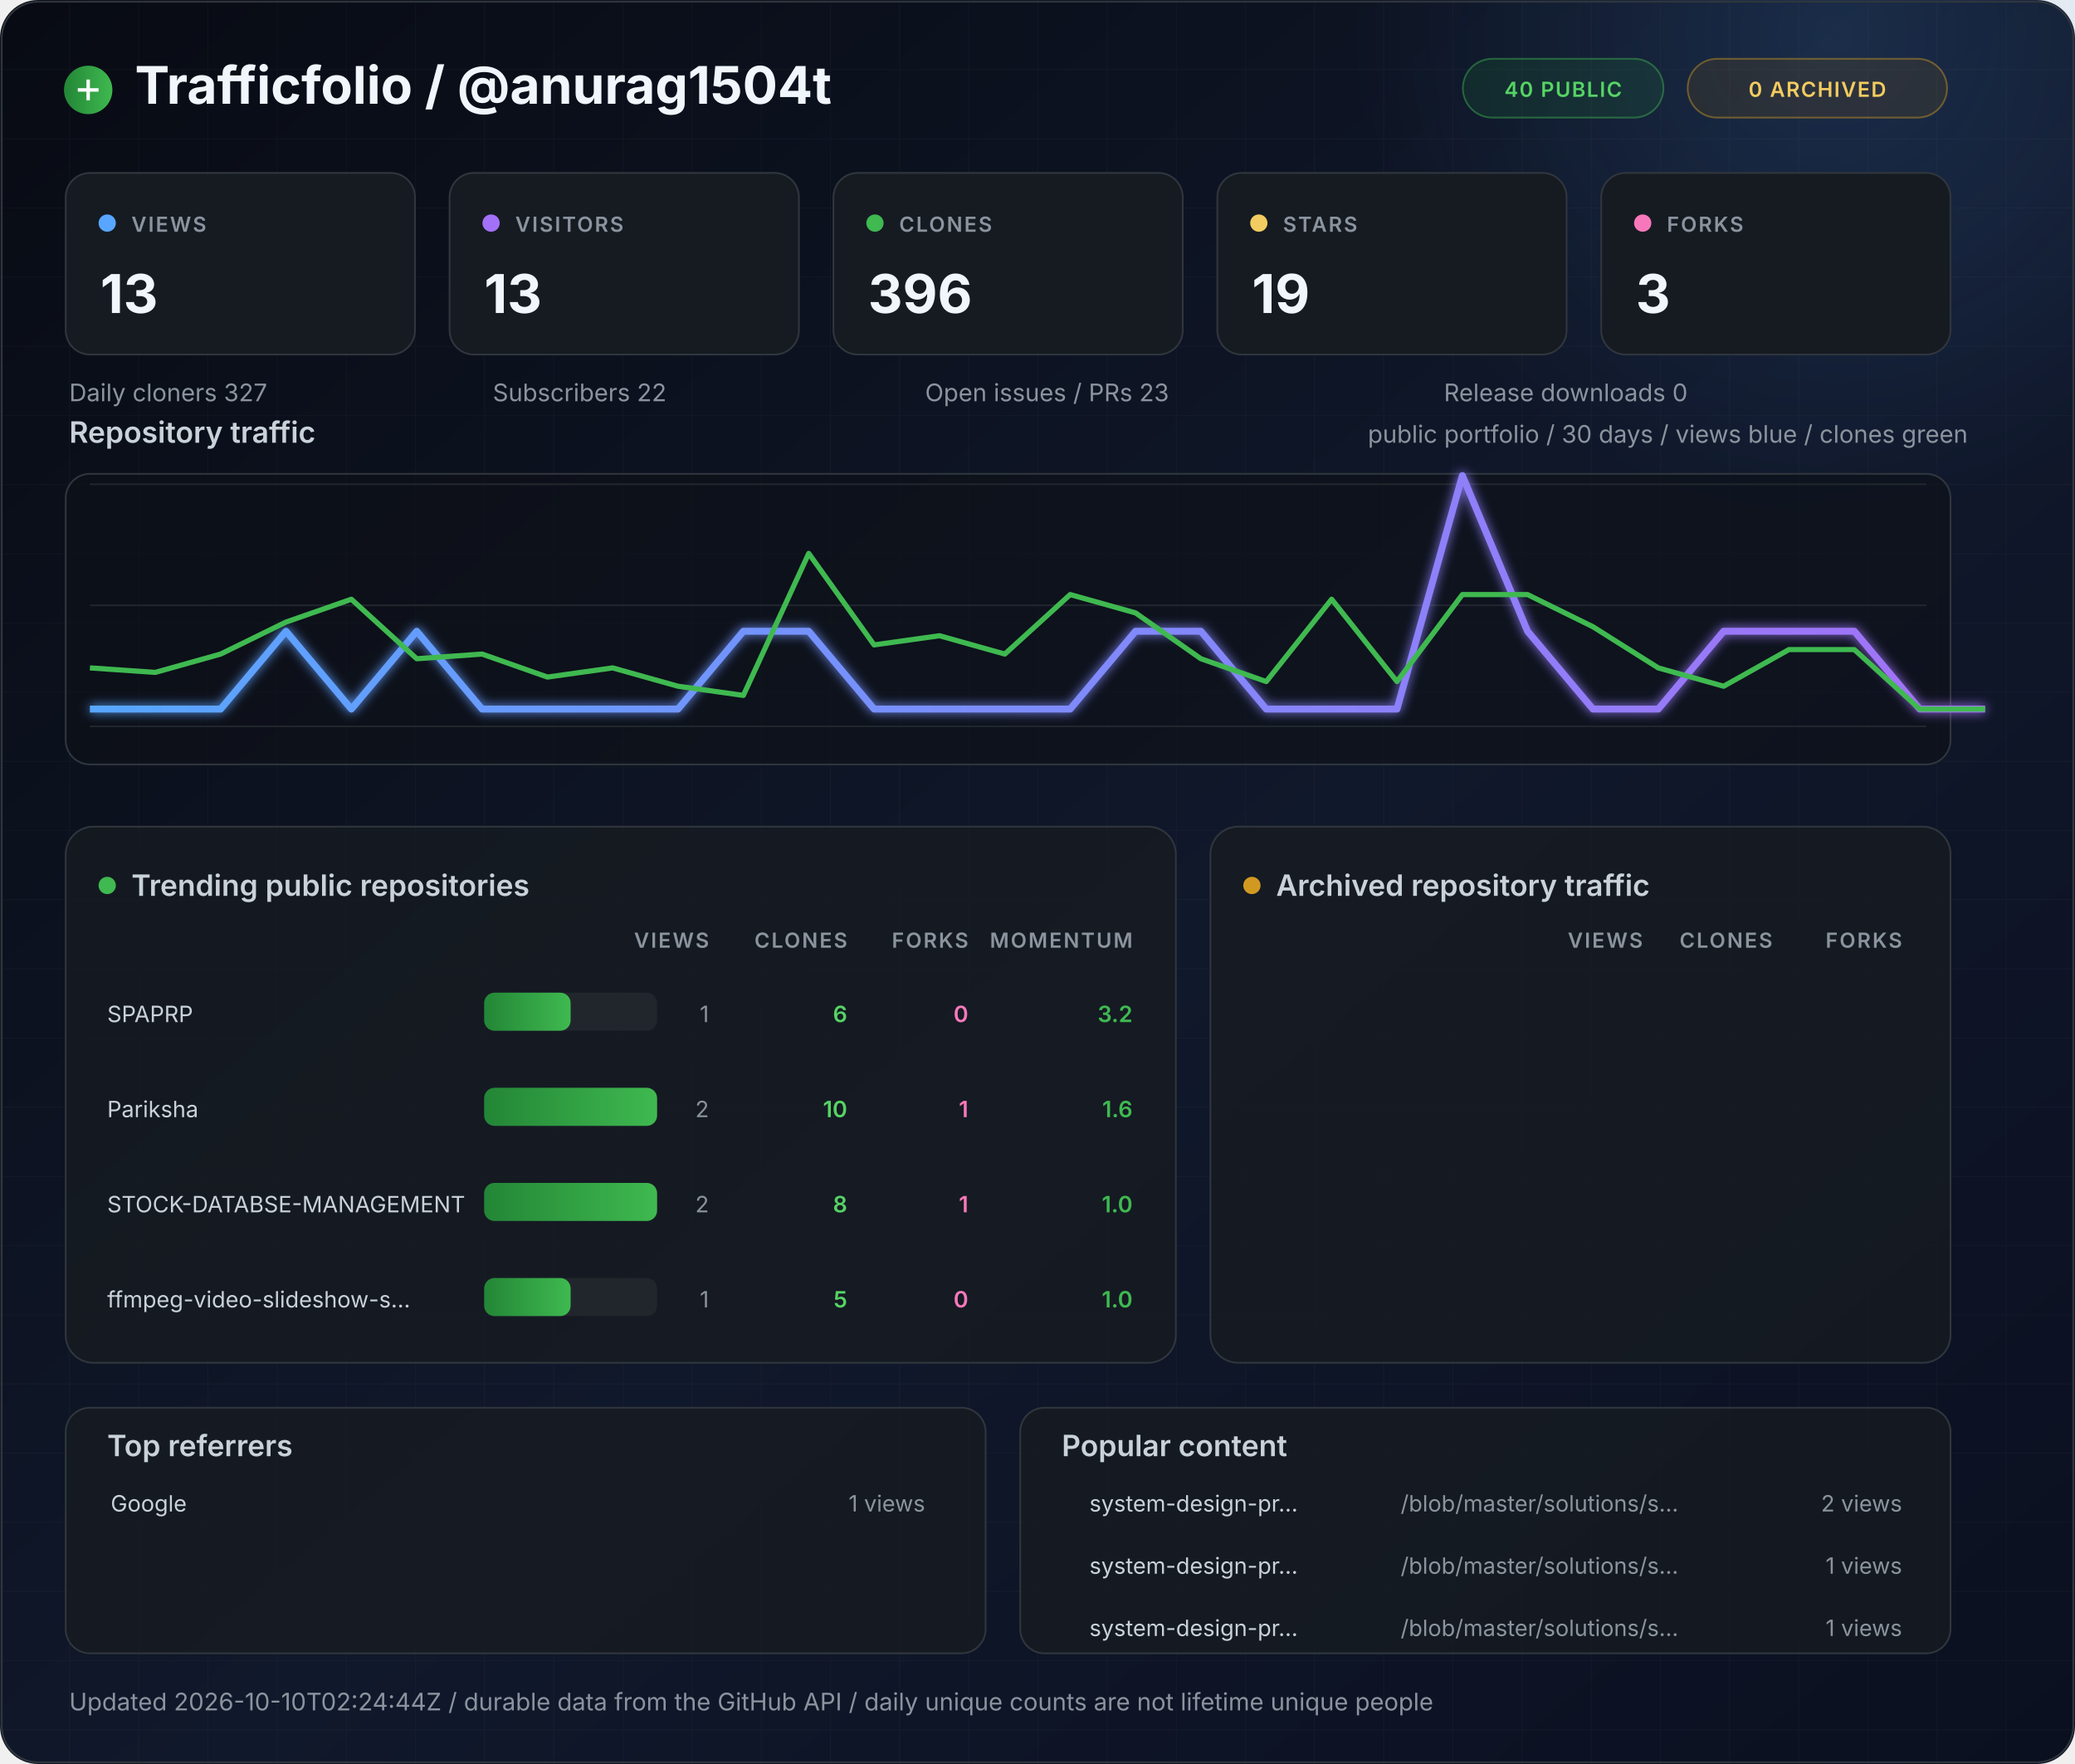
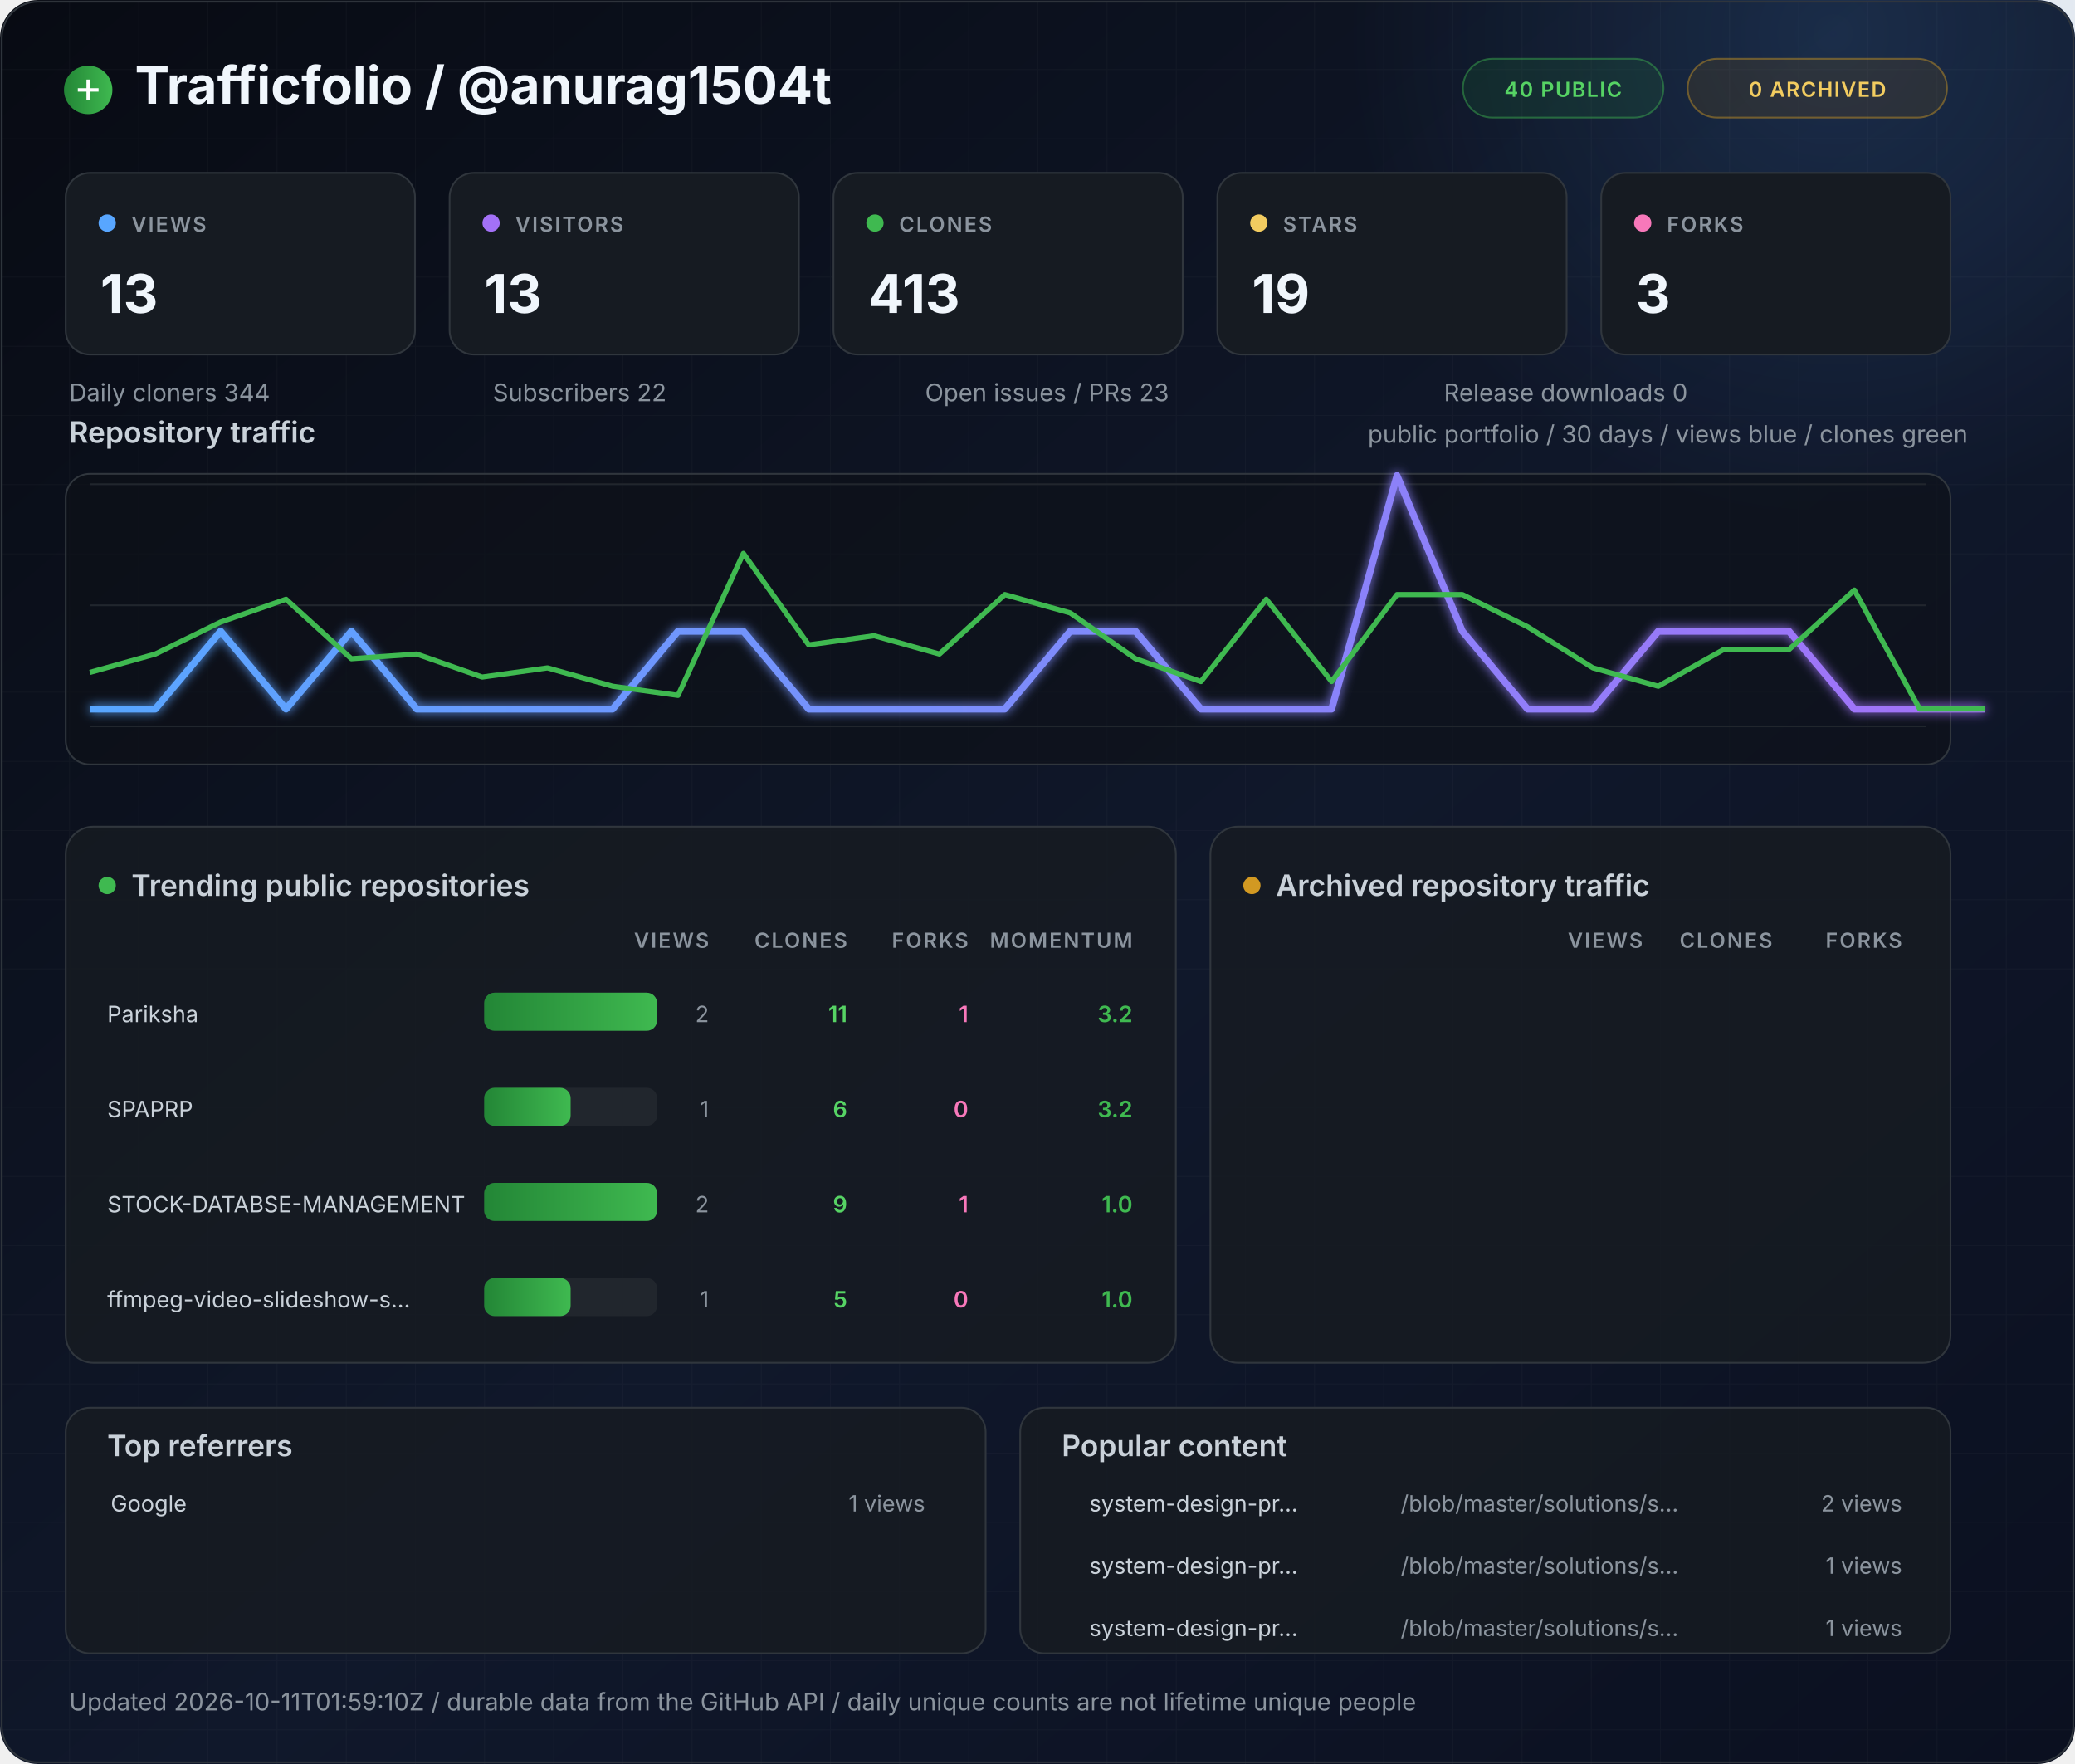
<svg xmlns="http://www.w3.org/2000/svg" width="1200" height="1020" viewBox="0 0 1200 1020" role="img" aria-label="Trafficfolio GitHub analytics dashboard for anurag1504t">
  <defs>
    <linearGradient id="bg" x1="0" y1="0" x2="1" y2="1">
      <stop stop-color="#080b13" />
      <stop offset=".55" stop-color="#10182b" />
      <stop offset="1" stop-color="#0b1020" />
    </linearGradient>
    <linearGradient id="line" x1="0" y1="0" x2="1" y2="0">
      <stop stop-color="#58a6ff" />
      <stop offset="1" stop-color="#a371f7" />
    </linearGradient>
    <linearGradient id="bar" x1="0" y1="0" x2="1" y2="0">
      <stop stop-color="#238636" />
      <stop offset="1" stop-color="#3fb950" />
    </linearGradient>
    <linearGradient id="archiveBar" x1="0" y1="0" x2="1" y2="0">
      <stop stop-color="#9e6a03" />
      <stop offset="1" stop-color="#f2cc60" />
    </linearGradient>
    <radialGradient id="ambient">
      <stop stop-color="#58a6ff" stop-opacity=".16" />
      <stop offset="1" stop-color="#58a6ff" stop-opacity="0" />
    </radialGradient>
    <pattern id="grid" width="40" height="40" patternUnits="userSpaceOnUse">
      <path d="M40 0H0V40" fill="none" stroke="#ffffff" stroke-opacity=".025" />
    </pattern>
    <filter id="glow">
      <feGaussianBlur stdDeviation="3" result="b" />
      <feMerge>
        <feMergeNode in="b" />
        <feMergeNode in="SourceGraphic" />
      </feMerge>
    </filter>
    <style>
    .title{font:750 30px -apple-system,BlinkMacSystemFont,"Segoe UI",sans-serif;fill:#f0f6fc}
    .subtitle{font:14px -apple-system,BlinkMacSystemFont,"Segoe UI",sans-serif;fill:#8b949e}
    .label{font:600 12px -apple-system,BlinkMacSystemFont,"Segoe UI",sans-serif;fill:#8b949e;letter-spacing:1px}
    .metric{font:700 31px -apple-system,BlinkMacSystemFont,"Segoe UI",sans-serif;fill:#f0f6fc}
    .section{font:600 17px -apple-system,BlinkMacSystemFont,"Segoe UI",sans-serif;fill:#c9d1d9}
    .repo,.value,.trend,.archive,.clone,.fork{font:13px -apple-system,BlinkMacSystemFont,"Segoe UI",sans-serif;fill:#c9d1d9}
    .value{fill:#8b949e} .trend{fill:#3fb950;font-weight:600} .archive{fill:#d29922}
    .clone{fill:#56d364;font-weight:600} .fork{fill:#f778ba;font-weight:600}
    .pill{font:600 12px -apple-system,BlinkMacSystemFont,"Segoe UI",sans-serif;letter-spacing:.7px}
  </style>
  </defs>
  <rect width="1200" height="1020" rx="22" fill="url(#bg)" />
  <rect width="1200" height="1020" rx="22" fill="url(#grid)" />
  <circle cx="1060" cy="20" r="280" fill="url(#ambient)" />
  <rect x="1" y="1" width="1198" height="1018" rx="21" fill="none" stroke="#30363d" />
  <circle cx="51" cy="52" r="14" fill="url(#bar)" />
  <path d="M45 52h12M51 46v12" stroke="#fff" stroke-width="2" />
  <text x="78" y="60" class="title">Trafficfolio / @anurag1504t</text>
  <rect x="846" y="34" width="116" height="34" rx="17" fill="#238636" fill-opacity=".16" stroke="#3fb950" stroke-opacity=".45" />
  <text x="904" y="56" text-anchor="middle" class="pill" fill="#56d364">40 PUBLIC</text>
  <rect x="976" y="34" width="150" height="34" rx="17" fill="#9e6a03" fill-opacity=".14" stroke="#d29922" stroke-opacity=".45" />
  <text x="1051" y="56" text-anchor="middle" class="pill" fill="#f2cc60">0 ARCHIVED</text>
  <rect x="38" y="100" width="202" height="105" rx="14" fill="#161b22" stroke="#30363d" />
  <circle cx="62" cy="129" r="5" fill="#58a6ff" />
  <text x="76" y="134" class="label">VIEWS</text>
  <text x="58" y="181" class="metric">13</text>
  <rect x="260" y="100" width="202" height="105" rx="14" fill="#161b22" stroke="#30363d" />
  <circle cx="284" cy="129" r="5" fill="#a371f7" />
  <text x="298" y="134" class="label">VISITORS</text>
  <text x="280" y="181" class="metric">13</text>
  <rect x="482" y="100" width="202" height="105" rx="14" fill="#161b22" stroke="#30363d" />
  <circle cx="506" cy="129" r="5" fill="#3fb950" />
  <text x="520" y="134" class="label">CLONES</text>
-   <text x="502" y="181" class="metric">396</text>
+   <text x="502" y="181" class="metric">413</text>
  <rect x="704" y="100" width="202" height="105" rx="14" fill="#161b22" stroke="#30363d" />
  <circle cx="728" cy="129" r="5" fill="#f2cc60" />
  <text x="742" y="134" class="label">STARS</text>
  <text x="724" y="181" class="metric">19</text>
  <rect x="926" y="100" width="202" height="105" rx="14" fill="#161b22" stroke="#30363d" />
  <circle cx="950" cy="129" r="5" fill="#f778ba" />
  <text x="964" y="134" class="label">FORKS</text>
  <text x="946" y="181" class="metric">3</text>
-   <text x="40" y="232" class="subtitle">Daily cloners 327</text>
+   <text x="40" y="232" class="subtitle">Daily cloners 344</text>
  <text x="285" y="232" class="subtitle">Subscribers 22</text>
  <text x="535" y="232" class="subtitle">Open issues / PRs 23</text>
  <text x="835" y="232" class="subtitle">Release downloads 0</text>
  <text x="40" y="256" class="section">Repository traffic</text>
  <text x="1138" y="256" text-anchor="end" class="subtitle">public portfolio / 30 days / views blue / clones green</text>
  <rect x="38" y="274" width="1090" height="168" rx="14" fill="#0d1117" fill-opacity=".62" stroke="#30363d" />
  <line x1="52" y1="420" x2="1114" y2="420" stroke="#21262d" />
  <line x1="52" y1="350" x2="1114" y2="350" stroke="#21262d" />
  <line x1="52" y1="280" x2="1114" y2="280" stroke="#21262d" />
-   <polyline points="52.0,410.0 89.8,410.0 127.6,410.0 165.4,365.0 203.2,410.0 241.0,365.0 278.8,410.0 316.6,410.0 354.3,410.0 392.1,410.0 429.9,365.0 467.7,365.0 505.5,410.0 543.3,410.0 581.1,410.0 618.9,410.0 656.7,365.0 694.5,365.0 732.3,410.0 770.1,410.0 807.9,410.0 845.7,275.0 883.4,365.0 921.2,410.0 959.0,410.0 996.8,365.0 1034.6,365.0 1072.4,365.0 1110.2,410.0 1148.0,410.0" fill="none" stroke="url(#line)" stroke-width="4" stroke-linejoin="round" filter="url(#glow)" />
-   <polyline points="52.0,386.2 89.8,388.8 127.6,378.2 165.4,359.7 203.2,346.5 241.0,380.9 278.8,378.2 316.6,391.5 354.3,386.2 392.1,396.8 429.9,402.1 467.7,320.0 505.5,372.9 543.3,367.6 581.1,378.2 618.9,343.8 656.7,354.4 694.5,380.9 732.3,394.1 770.1,346.5 807.9,394.1 845.7,343.8 883.4,343.8 921.2,362.4 959.0,386.2 996.8,396.8 1034.6,375.6 1072.4,375.6 1110.2,410.0 1148.0,410.0" fill="none" stroke="#3fb950" stroke-width="3" stroke-linejoin="round" />
+   <polyline points="52.0,410.0 89.8,410.0 127.6,365.0 165.4,410.0 203.2,365.0 241.0,410.0 278.8,410.0 316.6,410.0 354.3,410.0 392.1,365.0 429.9,365.0 467.7,410.0 505.5,410.0 543.3,410.0 581.1,410.0 618.9,365.0 656.7,365.0 694.5,410.0 732.3,410.0 770.1,410.0 807.9,275.0 845.7,365.0 883.4,410.0 921.2,410.0 959.0,365.0 996.8,365.0 1034.6,365.0 1072.4,410.0 1110.2,410.0 1148.0,410.0" fill="none" stroke="url(#line)" stroke-width="4" stroke-linejoin="round" filter="url(#glow)" />
+   <polyline points="52.0,388.8 89.8,378.2 127.6,359.7 165.4,346.5 203.2,380.9 241.0,378.2 278.8,391.5 316.6,386.2 354.3,396.8 392.1,402.1 429.9,320.0 467.7,372.9 505.5,367.6 543.3,378.2 581.1,343.8 618.9,354.4 656.7,380.9 694.5,394.1 732.3,346.5 770.1,394.1 807.9,343.8 845.7,343.8 883.4,362.4 921.2,386.2 959.0,396.8 996.8,375.6 1034.6,375.6 1072.4,341.2 1110.2,410.0 1148.0,410.0" fill="none" stroke="#3fb950" stroke-width="3" stroke-linejoin="round" />
  <rect x="38" y="478" width="642" height="310" rx="16" fill="#161b22" fill-opacity=".82" stroke="#30363d" />
  <circle cx="62" cy="512" r="5" fill="#3fb950" />
  <text x="76" y="518" class="section">Trending public repositories</text>
  <text x="410" y="548" text-anchor="end" class="label">VIEWS</text>
  <text x="490" y="548" text-anchor="end" class="label">CLONES</text>
  <text x="560" y="548" text-anchor="end" class="label">FORKS</text>
  <text x="655" y="548" text-anchor="end" class="label">MOMENTUM</text>
-   <text x="62" y="591" class="repo">SPAPRP</text>
+   <text x="62" y="591" class="repo">Pariksha</text>
  <rect x="280" y="574" width="100" height="22" rx="6" fill="#21262d" />
-   <rect x="280" y="574" width="50" height="22" rx="6" fill="url(#bar)" />
-   <text x="410" y="591" text-anchor="end" class="value">1</text>
-   <text x="490" y="591" text-anchor="end" class="clone">6</text>
-   <text x="560" y="591" text-anchor="end" class="fork">0</text>
+   <rect x="280" y="574" width="100" height="22" rx="6" fill="url(#bar)" />
+   <text x="410" y="591" text-anchor="end" class="value">2</text>
+   <text x="490" y="591" text-anchor="end" class="clone">11</text>
+   <text x="560" y="591" text-anchor="end" class="fork">1</text>
  <text x="655" y="591" text-anchor="end" class="trend">3.2</text>
-   <text x="62" y="646" class="repo">Pariksha</text>
+   <text x="62" y="646" class="repo">SPAPRP</text>
  <rect x="280" y="629" width="100" height="22" rx="6" fill="#21262d" />
-   <rect x="280" y="629" width="100" height="22" rx="6" fill="url(#bar)" />
-   <text x="410" y="646" text-anchor="end" class="value">2</text>
-   <text x="490" y="646" text-anchor="end" class="clone">10</text>
-   <text x="560" y="646" text-anchor="end" class="fork">1</text>
-   <text x="655" y="646" text-anchor="end" class="trend">1.6</text>
+   <rect x="280" y="629" width="50" height="22" rx="6" fill="url(#bar)" />
+   <text x="410" y="646" text-anchor="end" class="value">1</text>
+   <text x="490" y="646" text-anchor="end" class="clone">6</text>
+   <text x="560" y="646" text-anchor="end" class="fork">0</text>
+   <text x="655" y="646" text-anchor="end" class="trend">3.2</text>
  <text x="62" y="701" class="repo">STOCK-DATABSE-MANAGEMENT</text>
  <rect x="280" y="684" width="100" height="22" rx="6" fill="#21262d" />
  <rect x="280" y="684" width="100" height="22" rx="6" fill="url(#bar)" />
  <text x="410" y="701" text-anchor="end" class="value">2</text>
-   <text x="490" y="701" text-anchor="end" class="clone">8</text>
+   <text x="490" y="701" text-anchor="end" class="clone">9</text>
  <text x="560" y="701" text-anchor="end" class="fork">1</text>
  <text x="655" y="701" text-anchor="end" class="trend">1.0</text>
  <text x="62" y="756" class="repo">ffmpeg-video-slideshow-s...</text>
  <rect x="280" y="739" width="100" height="22" rx="6" fill="#21262d" />
  <rect x="280" y="739" width="50" height="22" rx="6" fill="url(#bar)" />
  <text x="410" y="756" text-anchor="end" class="value">1</text>
  <text x="490" y="756" text-anchor="end" class="clone">5</text>
  <text x="560" y="756" text-anchor="end" class="fork">0</text>
  <text x="655" y="756" text-anchor="end" class="trend">1.0</text>
  <rect x="700" y="478" width="428" height="310" rx="16" fill="#161b22" fill-opacity=".82" stroke="#30363d" />
  <circle cx="724" cy="512" r="5" fill="#d29922" />
  <text x="738" y="518" class="section">Archived repository traffic</text>
  <text x="950" y="548" text-anchor="end" class="label">VIEWS</text>
  <text x="1025" y="548" text-anchor="end" class="label">CLONES</text>
  <text x="1100" y="548" text-anchor="end" class="label">FORKS</text>
  <rect x="38" y="814" width="532" height="142" rx="14" fill="#161b22" fill-opacity=".82" stroke="#30363d" />
  <text x="62" y="842" class="section">Top referrers</text>
  <text x="64" y="874" class="repo">Google</text>
  <text x="535" y="874" text-anchor="end" class="value">1 views</text>
  <rect x="590" y="814" width="538" height="142" rx="14" fill="#161b22" fill-opacity=".82" stroke="#30363d" />
  <text x="614" y="842" class="section">Popular content</text>
  <text x="630" y="874" class="repo">system-design-pr...</text>
  <text x="810" y="874" class="value">/blob/master/solutions/s...</text>
  <text x="1100" y="874" text-anchor="end" class="value">2 views</text>
  <text x="630" y="910" class="repo">system-design-pr...</text>
  <text x="810" y="910" class="value">/blob/master/solutions/s...</text>
  <text x="1100" y="910" text-anchor="end" class="value">1 views</text>
  <text x="630" y="946" class="repo">system-design-pr...</text>
  <text x="810" y="946" class="value">/blob/master/solutions/s...</text>
  <text x="1100" y="946" text-anchor="end" class="value">1 views</text>
-   <text x="40" y="989" class="subtitle">Updated 2026-10-10T02:24:44Z / durable data from the GitHub API / daily unique counts are not lifetime unique people</text>
+   <text x="40" y="989" class="subtitle">Updated 2026-10-11T01:59:10Z / durable data from the GitHub API / daily unique counts are not lifetime unique people</text>
</svg>
